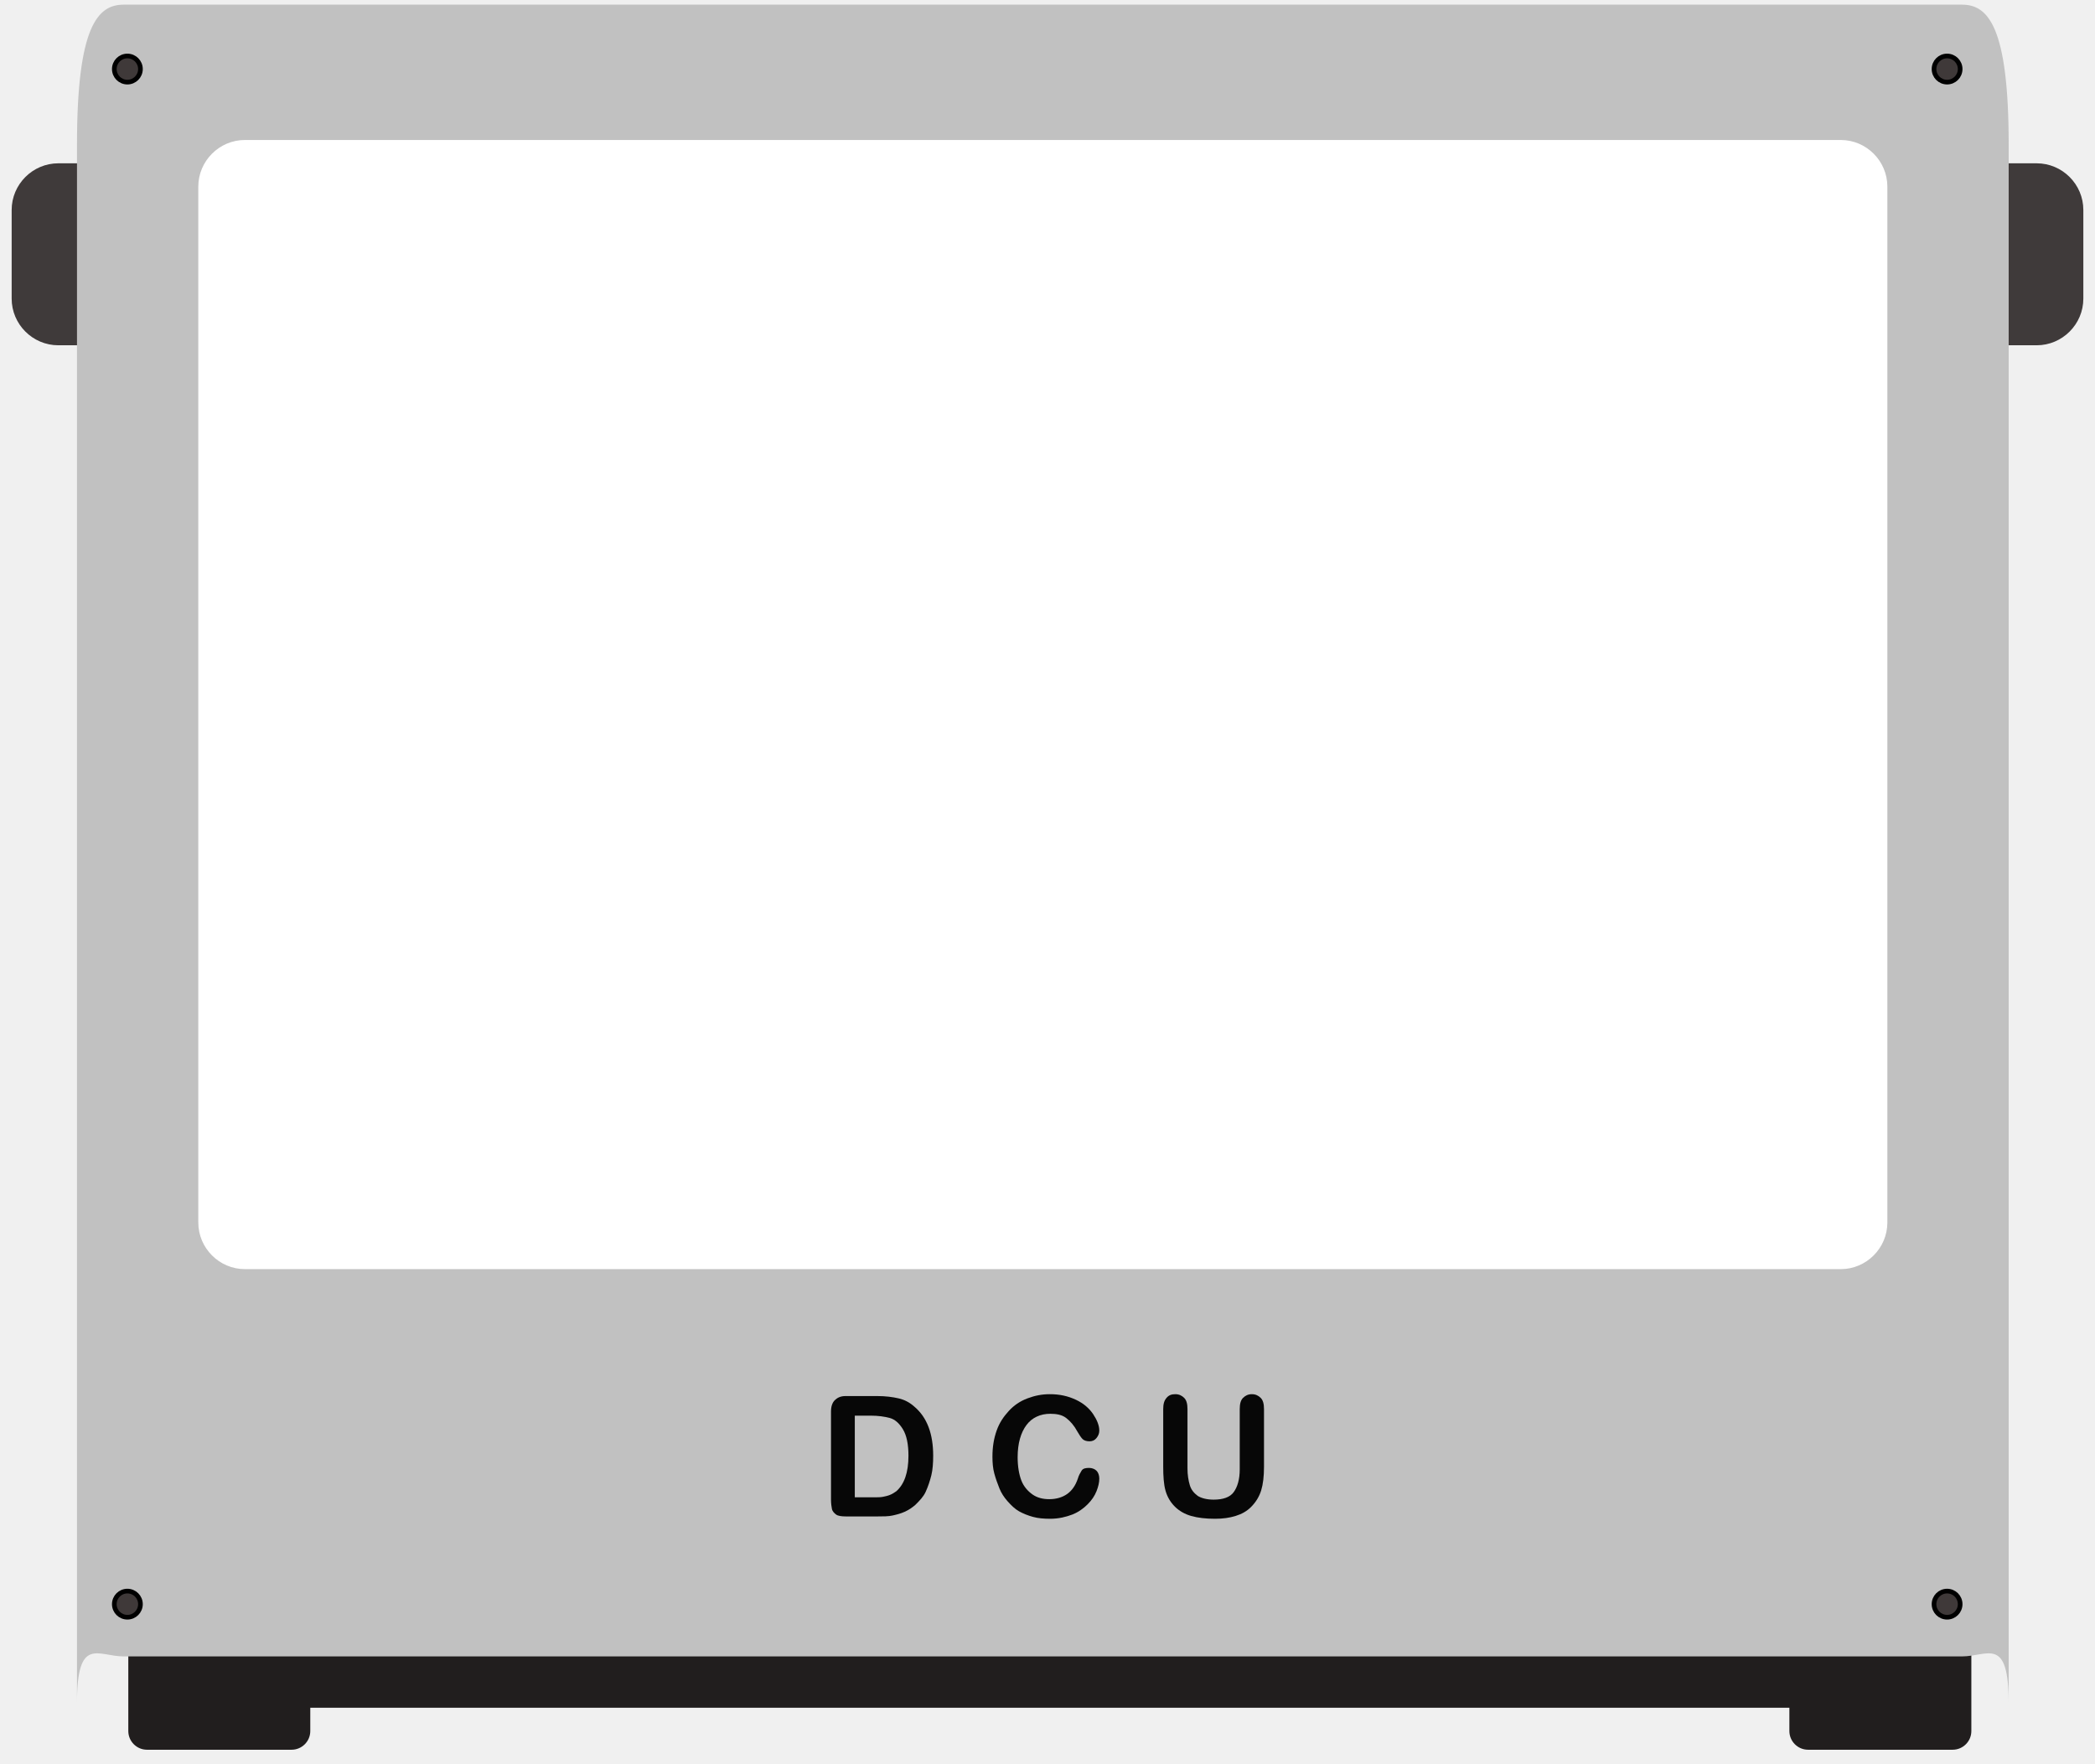
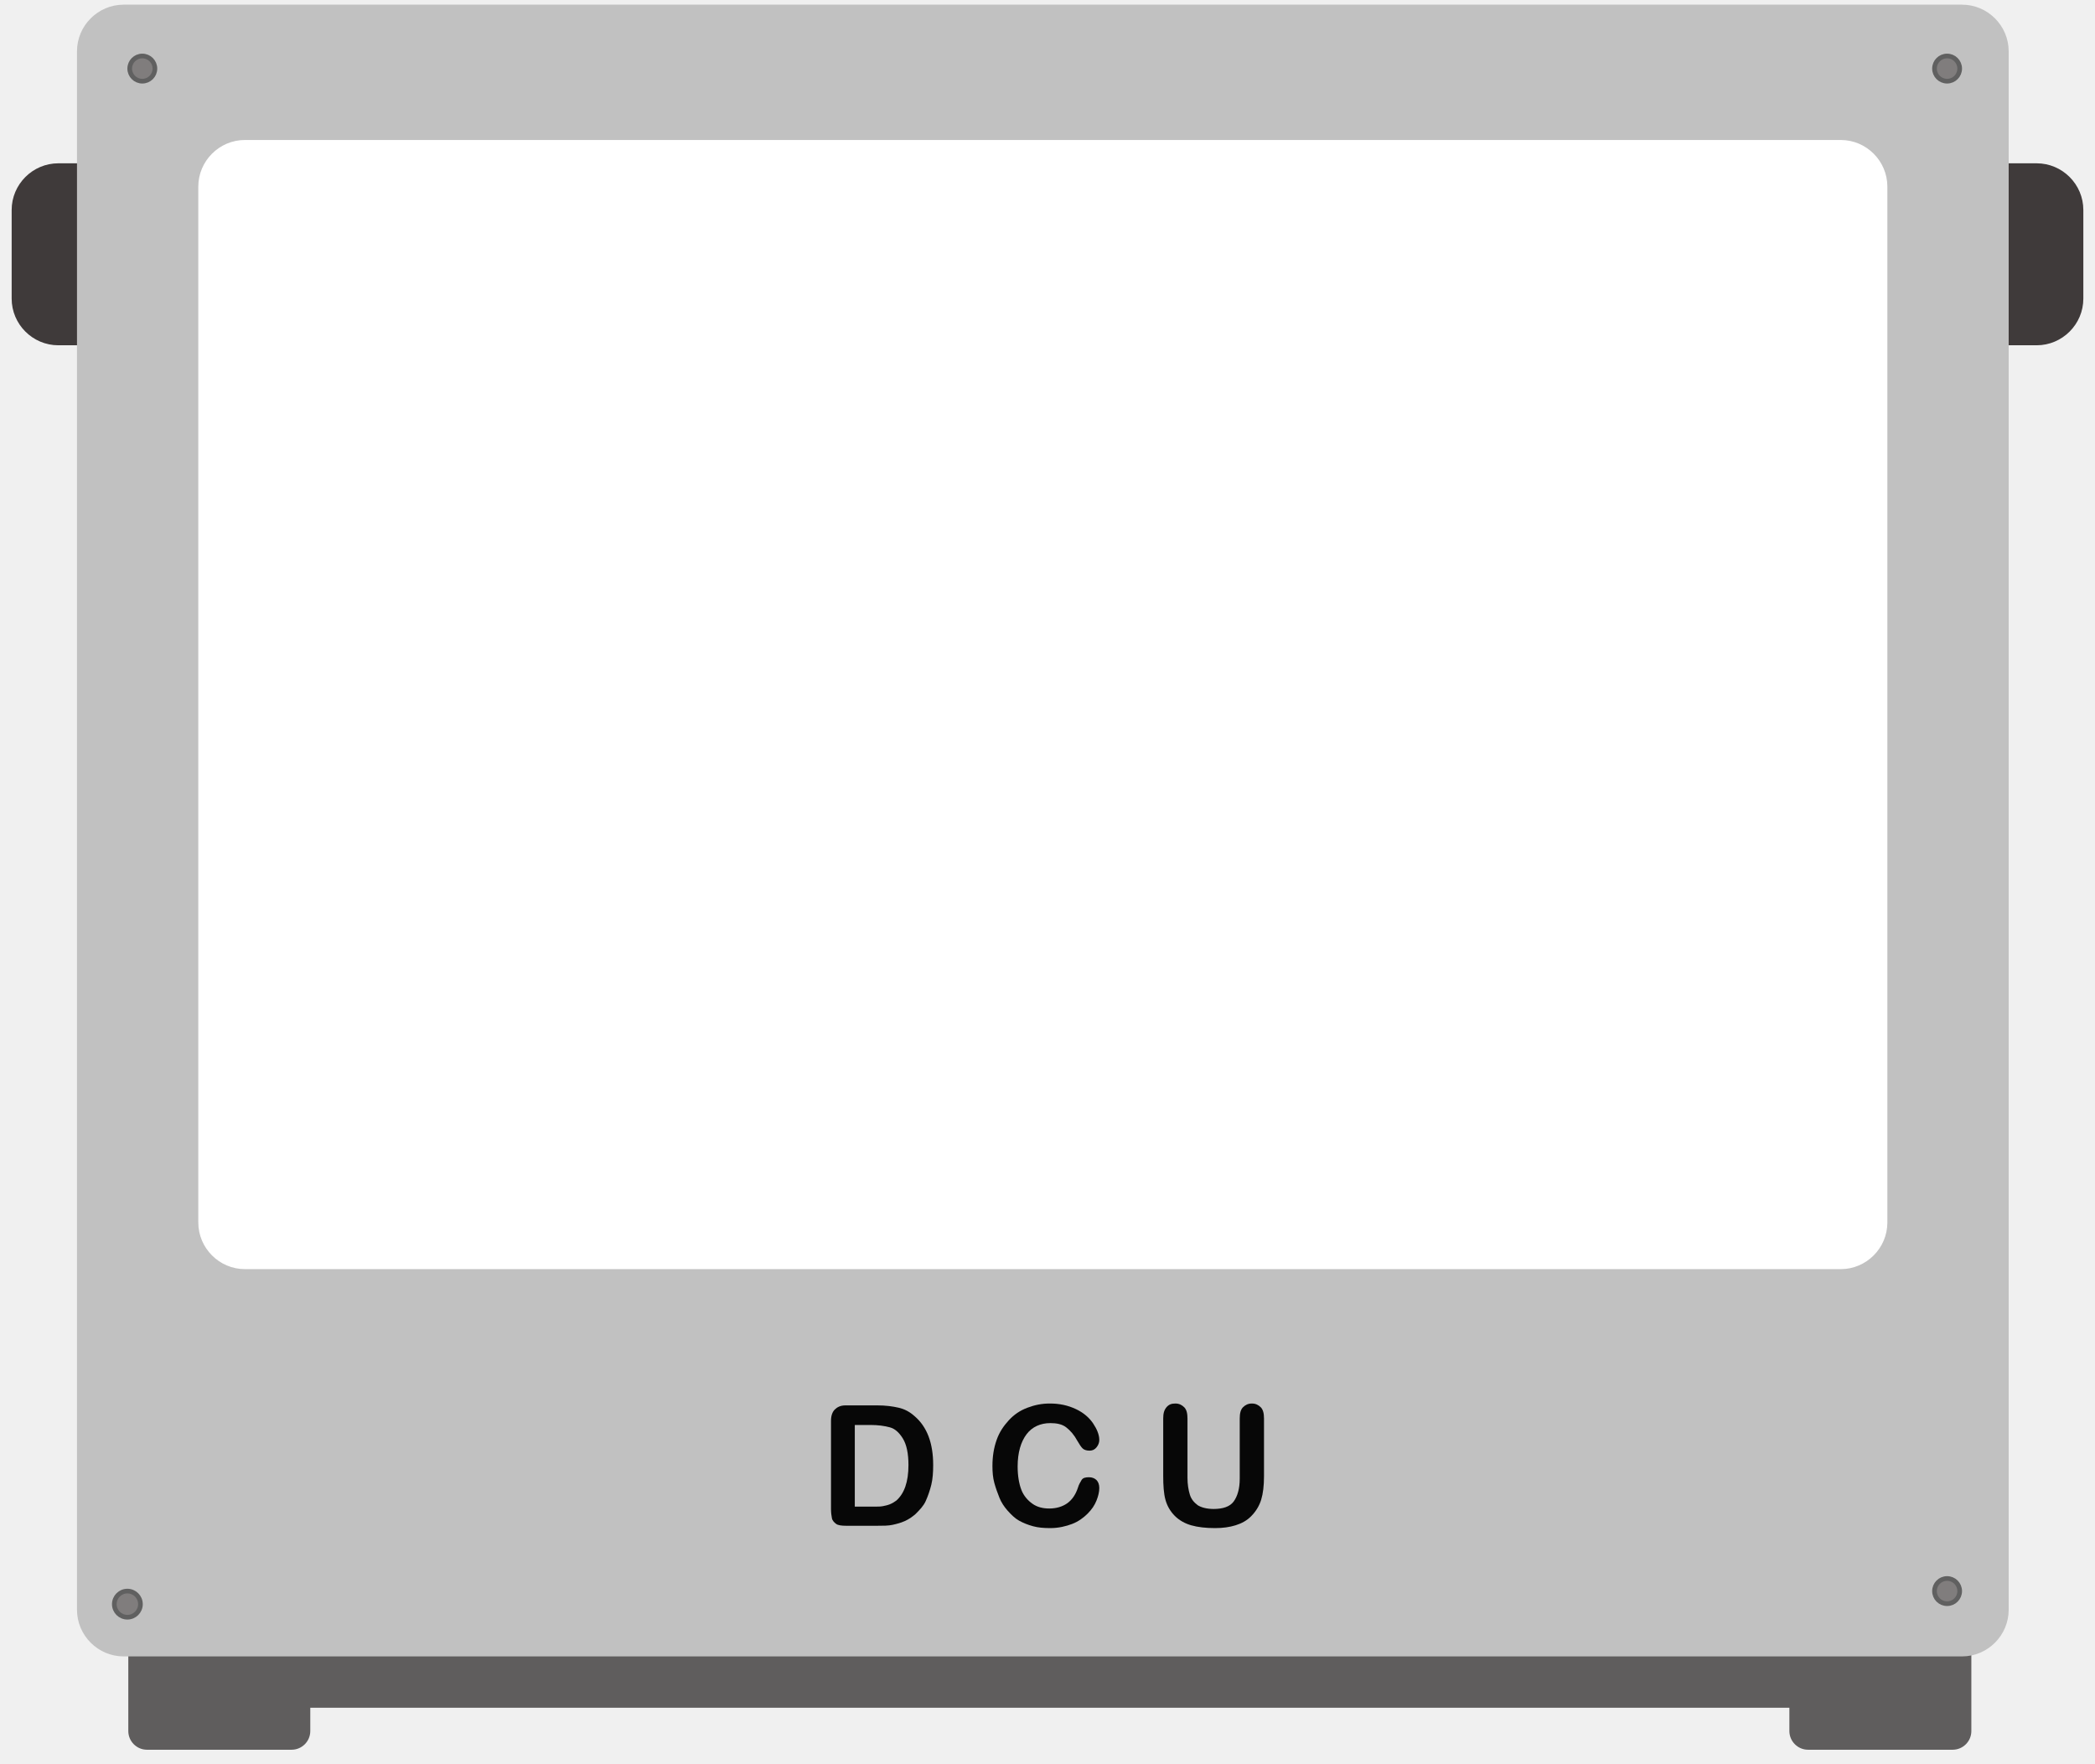
<svg xmlns="http://www.w3.org/2000/svg" version="1.1" id="Layer_1" x="0px" y="0px" viewBox="0 0 449 378" style="enable-background:new 0 0 449 378;" xml:space="preserve">
  <style type="text/css">
	.st0{fill:#3F3A3A;}
- 	.st1{fill:#211E1E;}
+ 	.st1{opacity:0.7;fill:#211E1E;}
	.st2{fill:#C1C1C1;}
- 	.st3{fill:#3F3939;stroke:#000000;stroke-miterlimit:10;}
- 	.st4{fill:#FFFFFF;}
- 	.st5{fill:#070707;}
+ 	.st3{opacity:0.5;fill:#3F3939;stroke:#000000;stroke-miterlimit:10;}
+ 	.st4{fill:#070707;}
+ 	.st5{fill:#FFFFFF;}
</style>
  <g>
    <path class="st0" d="M30.5,64c0,5.5-4.5,10-10,10h-8c-5.5,0-10-4.5-10-10V45c0-5.5,4.5-10,10-10h8c5.5,0,10,4.5,10,10V64z" />
    <path class="st0" d="M446.5,64c0,5.5-4.5,10-10,10h-8c-5.5,0-10-4.5-10-10V45c0-5.5,4.5-10,10-10h8c5.5,0,10,4.5,10,10V64z" />
    <path class="st1" d="M418.5,347h-16v-2c0-2.2-1.8-4-4-4h-350c-2.2,0-4,1.8-4,4v2h-13c-2.2,0-4,1.8-4,4v20c0,2.2,1.8,4,4,4h31   c2.2,0,4-1.8,4-4v-5h317v5c0,2.2,1.8,4,4,4h31c2.2,0,4-1.8,4-4v-20C422.5,348.8,420.7,347,418.5,347z" />
-     <path class="st2" d="M430.5,365c0-14.5-4.5-10-10-10h-394c-5.5,0-10-4.5-10,10V31c0-25.5,4.5-30,10-30h394c5.5,0,10,4.5,10,30V365z   " />
-     <circle class="st3" cx="27.3" cy="14.8" r="2.8" />
+     <path class="st2" d="M430.5,345c0,5.5-4.5,10-10,10h-394c-5.5,0-10-4.5-10-10V11c0-5.5,4.5-10,10-10h394c5.5,0,10,4.5,10,10V345z" />
+     <circle class="st3" cx="30.5" cy="14.7" r="2.7" />
    <circle class="st3" cx="27.3" cy="343.8" r="2.8" />
-     <circle class="st3" cx="417.3" cy="343.8" r="2.8" />
-     <circle class="st3" cx="417.3" cy="14.8" r="2.8" />
-     <path class="st4" d="M404.5,262c0,5.5-4.5,10-10,10h-342c-5.5,0-10-4.5-10-10V40c0-5.5,4.5-10,10-10h342c5.5,0,10,4.5,10,10V262z" />
+     <circle class="st3" cx="417.3" cy="341" r="2.7" />
+     <circle class="st3" cx="417.3" cy="14.7" r="2.7" />
    <g>
-       <path class="st5" d="M181.2,299.2h6.8c1.8,0,3.3,0.2,4.6,0.5s2.4,0.9,3.4,1.8c2.7,2.3,4,5.8,4,10.5c0,1.5-0.1,3-0.4,4.2    s-0.7,2.4-1.2,3.5s-1.3,1.9-2.2,2.8c-0.7,0.6-1.4,1.1-2.3,1.5s-1.7,0.6-2.6,0.8s-2,0.2-3.2,0.2h-6.8c-0.9,0-1.7-0.1-2.1-0.4    s-0.8-0.7-0.9-1.2s-0.2-1.2-0.2-2v-18.9c0-1.1,0.3-1.9,0.8-2.4S180.1,299.2,181.2,299.2z M183.2,303.4v17.5h4c0.9,0,1.5,0,2-0.1    s1-0.2,1.5-0.4s1-0.5,1.4-0.8c1.7-1.5,2.6-4,2.6-7.6c0-2.5-0.4-4.4-1.2-5.7s-1.7-2.1-2.8-2.4s-2.5-0.5-4.1-0.5L183.2,303.4    L183.2,303.4z" />
-       <path class="st5" d="M235.6,316.9c0,0.8-0.2,1.7-0.6,2.7s-1,1.9-1.9,2.8s-2,1.7-3.3,2.2s-2.9,0.9-4.7,0.9c-1.4,0-2.6-0.1-3.7-0.4    s-2.1-0.7-3-1.2s-1.7-1.3-2.5-2.2c-0.7-0.8-1.3-1.7-1.7-2.7s-0.8-2.1-1.1-3.2s-0.4-2.3-0.4-3.6c0-2.1,0.3-3.9,0.9-5.6    s1.5-3,2.6-4.2s2.4-2.1,4-2.7s3.1-0.9,4.8-0.9c2.1,0,3.9,0.4,5.6,1.2s2.9,1.9,3.7,3.1s1.3,2.4,1.3,3.5c0,0.6-0.2,1.1-0.6,1.6    s-0.9,0.7-1.5,0.7c-0.7,0-1.2-0.2-1.5-0.5s-0.7-0.9-1.1-1.6c-0.7-1.3-1.5-2.2-2.4-2.9s-2.1-0.9-3.4-0.9c-2.1,0-3.9,0.8-5.1,2.4    s-1.9,3.9-1.9,6.9c0,2,0.3,3.7,0.8,5s1.4,2.3,2.4,3s2.2,1,3.6,1c1.5,0,2.8-0.4,3.8-1.1s1.8-1.8,2.3-3.3c0.2-0.7,0.5-1.2,0.8-1.7    s0.9-0.6,1.6-0.6c0.6,0,1.2,0.2,1.6,0.6S235.6,316.2,235.6,316.9z" />
-       <path class="st5" d="M249.3,314.3V302c0-1.1,0.2-1.8,0.7-2.4s1.1-0.8,1.9-0.8c0.8,0,1.4,0.3,1.9,0.8s0.7,1.3,0.7,2.4v12.7    c0,1.4,0.2,2.6,0.5,3.6s0.9,1.7,1.7,2.3c0.8,0.5,2,0.8,3.4,0.8c2,0,3.5-0.5,4.3-1.6s1.3-2.7,1.3-4.9V302c0-1.1,0.2-1.9,0.7-2.4    s1.1-0.8,1.9-0.8s1.4,0.3,1.9,0.8s0.7,1.3,0.7,2.4v12.4c0,2-0.2,3.7-0.6,5s-1.1,2.5-2.2,3.6c-0.9,0.9-2,1.5-3.3,1.9    s-2.7,0.6-4.4,0.6c-2,0-3.7-0.2-5.1-0.6s-2.6-1.1-3.5-2s-1.6-2-2-3.4S249.3,316.3,249.3,314.3z" />
+       <path class="st4" d="M181.2,301.2h6.8c1.8,0,3.3,0.2,4.6,0.5s2.4,0.9,3.4,1.8c2.7,2.3,4,5.8,4,10.5c0,1.5-0.1,3-0.4,4.2    s-0.7,2.4-1.2,3.5s-1.3,1.9-2.2,2.8c-0.7,0.6-1.4,1.1-2.3,1.5s-1.7,0.6-2.6,0.8s-2,0.2-3.2,0.2h-6.8c-0.9,0-1.7-0.1-2.1-0.4    s-0.8-0.7-0.9-1.2s-0.2-1.2-0.2-2v-18.9c0-1.1,0.3-1.9,0.8-2.4S180.1,301.2,181.2,301.2z M183.2,305.4v17.5h4c0.9,0,1.5,0,2-0.1    s1-0.2,1.5-0.4s1-0.5,1.4-0.8c1.7-1.5,2.6-4,2.6-7.6c0-2.5-0.4-4.4-1.2-5.7s-1.7-2.1-2.8-2.4s-2.5-0.5-4.1-0.5L183.2,305.4    L183.2,305.4z" />
+       <path class="st4" d="M235.6,318.9c0,0.8-0.2,1.7-0.6,2.7s-1,1.9-1.9,2.8s-2,1.7-3.3,2.2s-2.9,0.9-4.7,0.9c-1.4,0-2.6-0.1-3.7-0.4    s-2.1-0.7-3-1.2s-1.7-1.3-2.5-2.2c-0.7-0.8-1.3-1.7-1.7-2.7s-0.8-2.1-1.1-3.2s-0.4-2.3-0.4-3.6c0-2.1,0.3-3.9,0.9-5.6    s1.5-3,2.6-4.2s2.4-2.1,4-2.7s3.1-0.9,4.8-0.9c2.1,0,3.9,0.4,5.6,1.2s2.9,1.9,3.7,3.1s1.3,2.4,1.3,3.5c0,0.6-0.2,1.1-0.6,1.6    s-0.9,0.7-1.5,0.7c-0.7,0-1.2-0.2-1.5-0.5s-0.7-0.9-1.1-1.6c-0.7-1.3-1.5-2.2-2.4-2.9s-2.1-0.9-3.4-0.9c-2.1,0-3.9,0.8-5.1,2.4    s-1.9,3.9-1.9,6.9c0,2,0.3,3.7,0.8,5s1.4,2.3,2.4,3s2.2,1,3.6,1c1.5,0,2.8-0.4,3.8-1.1s1.8-1.8,2.3-3.3c0.2-0.7,0.5-1.2,0.8-1.7    s0.9-0.6,1.6-0.6c0.6,0,1.2,0.2,1.6,0.6S235.6,318.2,235.6,318.9z" />
+       <path class="st4" d="M249.3,316.3V304c0-1.1,0.2-1.8,0.7-2.4s1.1-0.8,1.9-0.8c0.8,0,1.4,0.3,1.9,0.8s0.7,1.3,0.7,2.4v12.7    c0,1.4,0.2,2.6,0.5,3.6s0.9,1.7,1.7,2.3c0.8,0.5,2,0.8,3.4,0.8c2,0,3.5-0.5,4.3-1.6s1.3-2.7,1.3-4.9V304c0-1.1,0.2-1.9,0.7-2.4    s1.1-0.8,1.9-0.8s1.4,0.3,1.9,0.8s0.7,1.3,0.7,2.4v12.4c0,2-0.2,3.7-0.6,5s-1.1,2.5-2.2,3.6c-0.9,0.9-2,1.5-3.3,1.9    s-2.7,0.6-4.4,0.6c-2,0-3.7-0.2-5.1-0.6s-2.6-1.1-3.5-2s-1.6-2-2-3.4S249.3,318.3,249.3,316.3z" />
    </g>
+     <path class="st5" d="M404.5,262c0,5.5-4.5,10-10,10h-342c-5.5,0-10-4.5-10-10V40c0-5.5,4.5-10,10-10h342c5.5,0,10,4.5,10,10V262z" />
  </g>
</svg>
